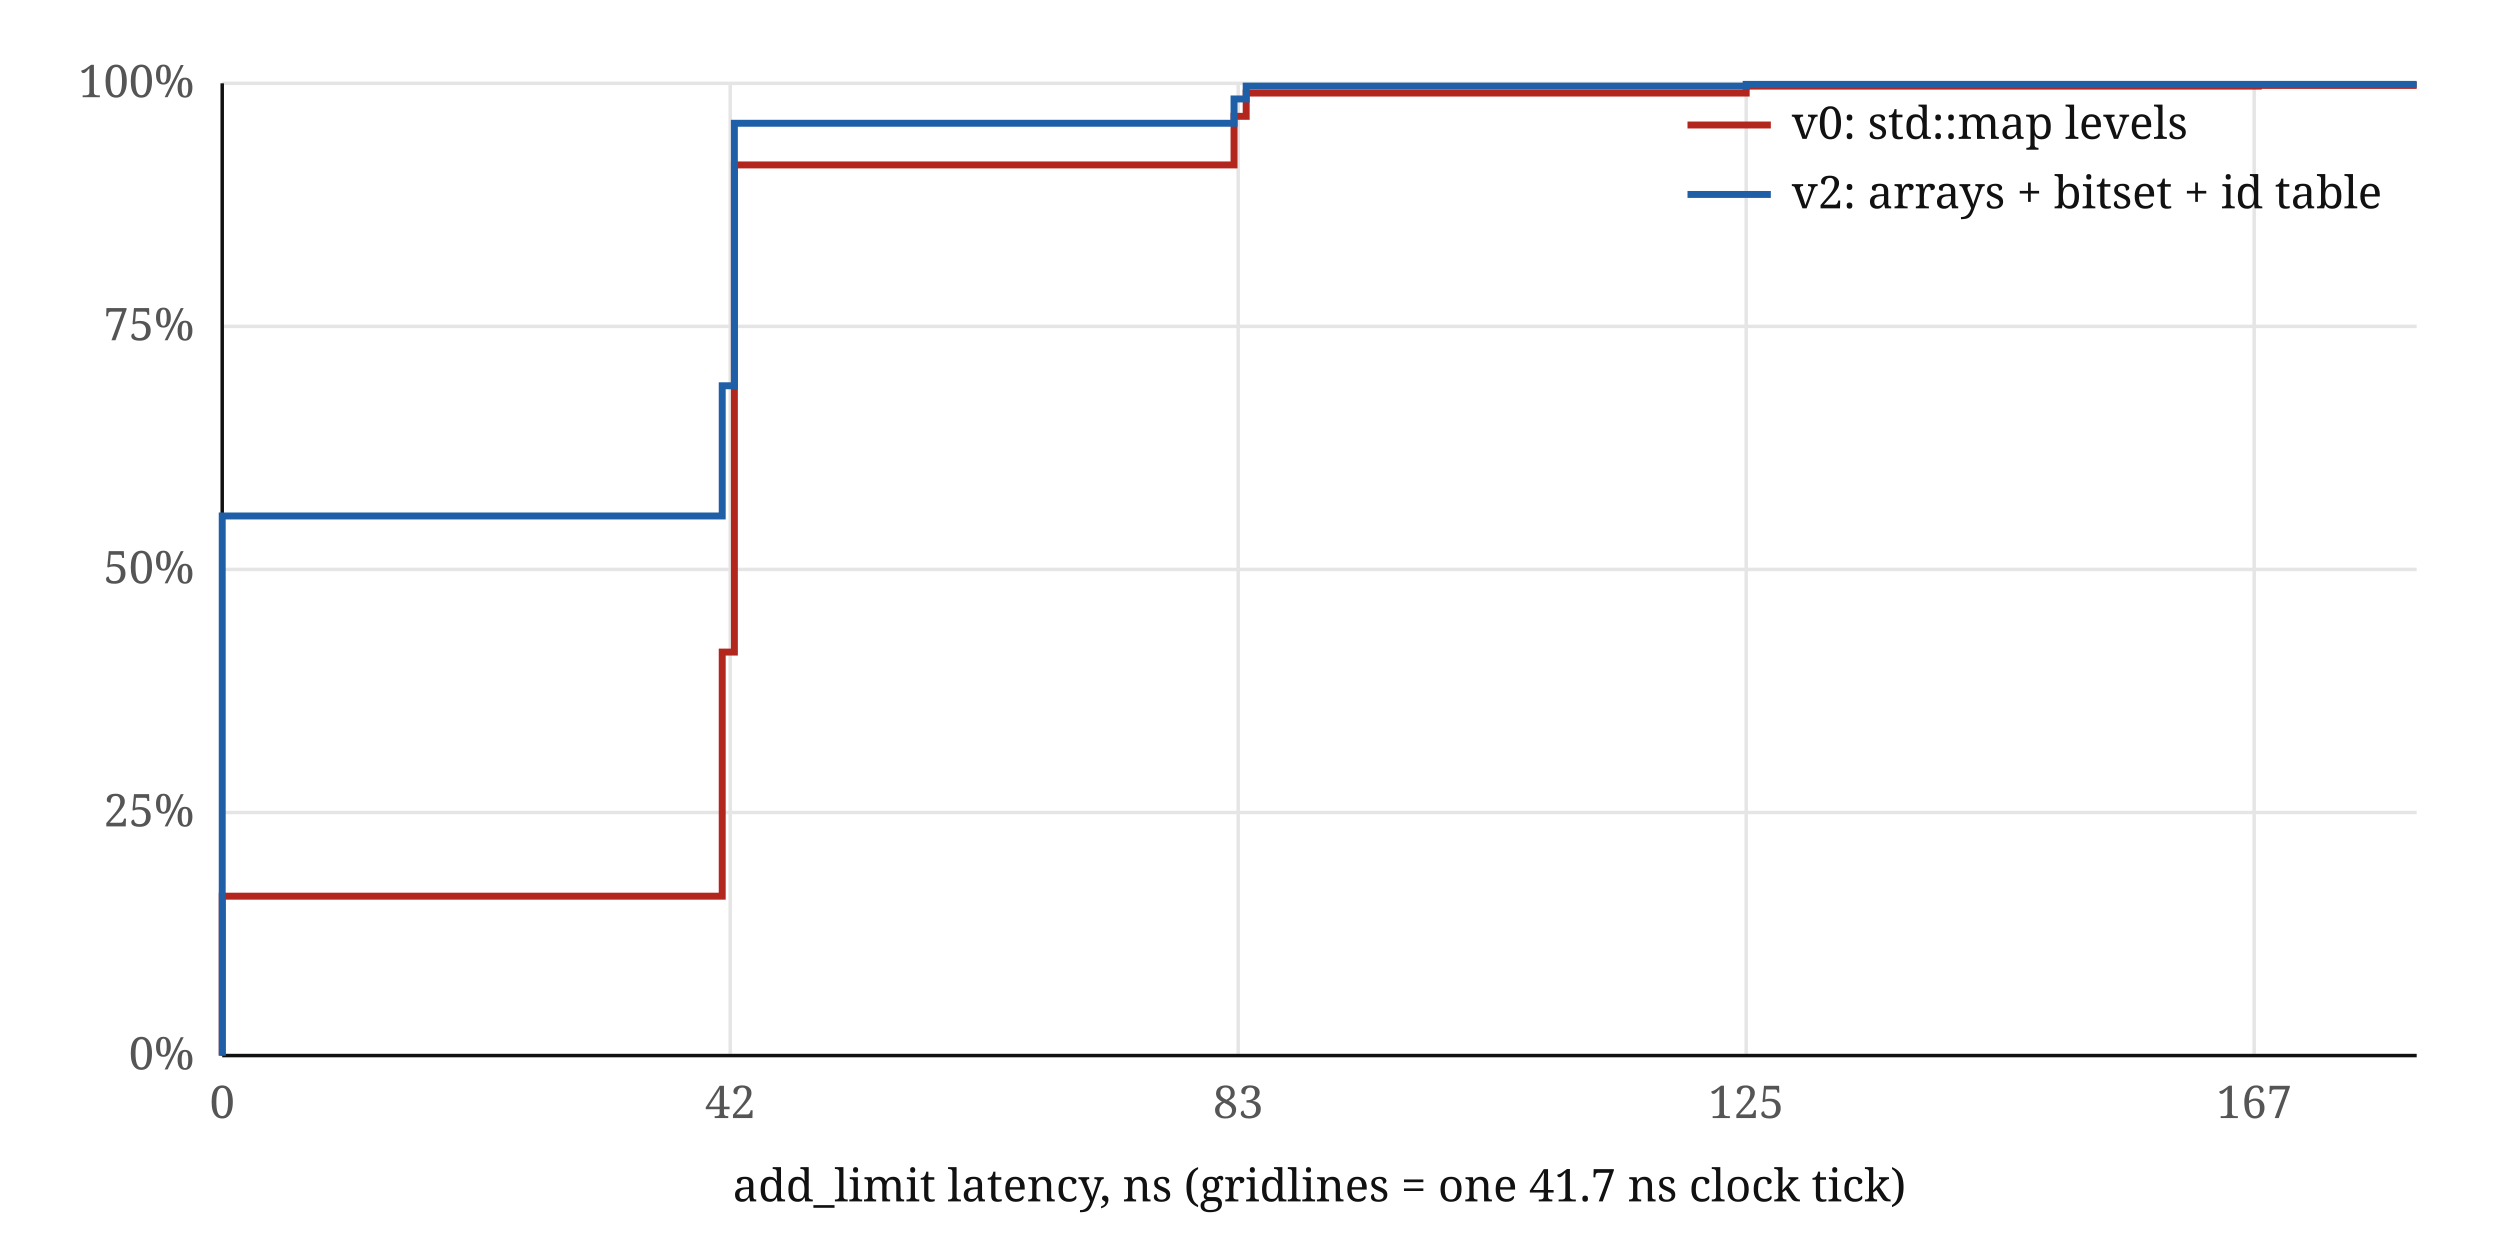
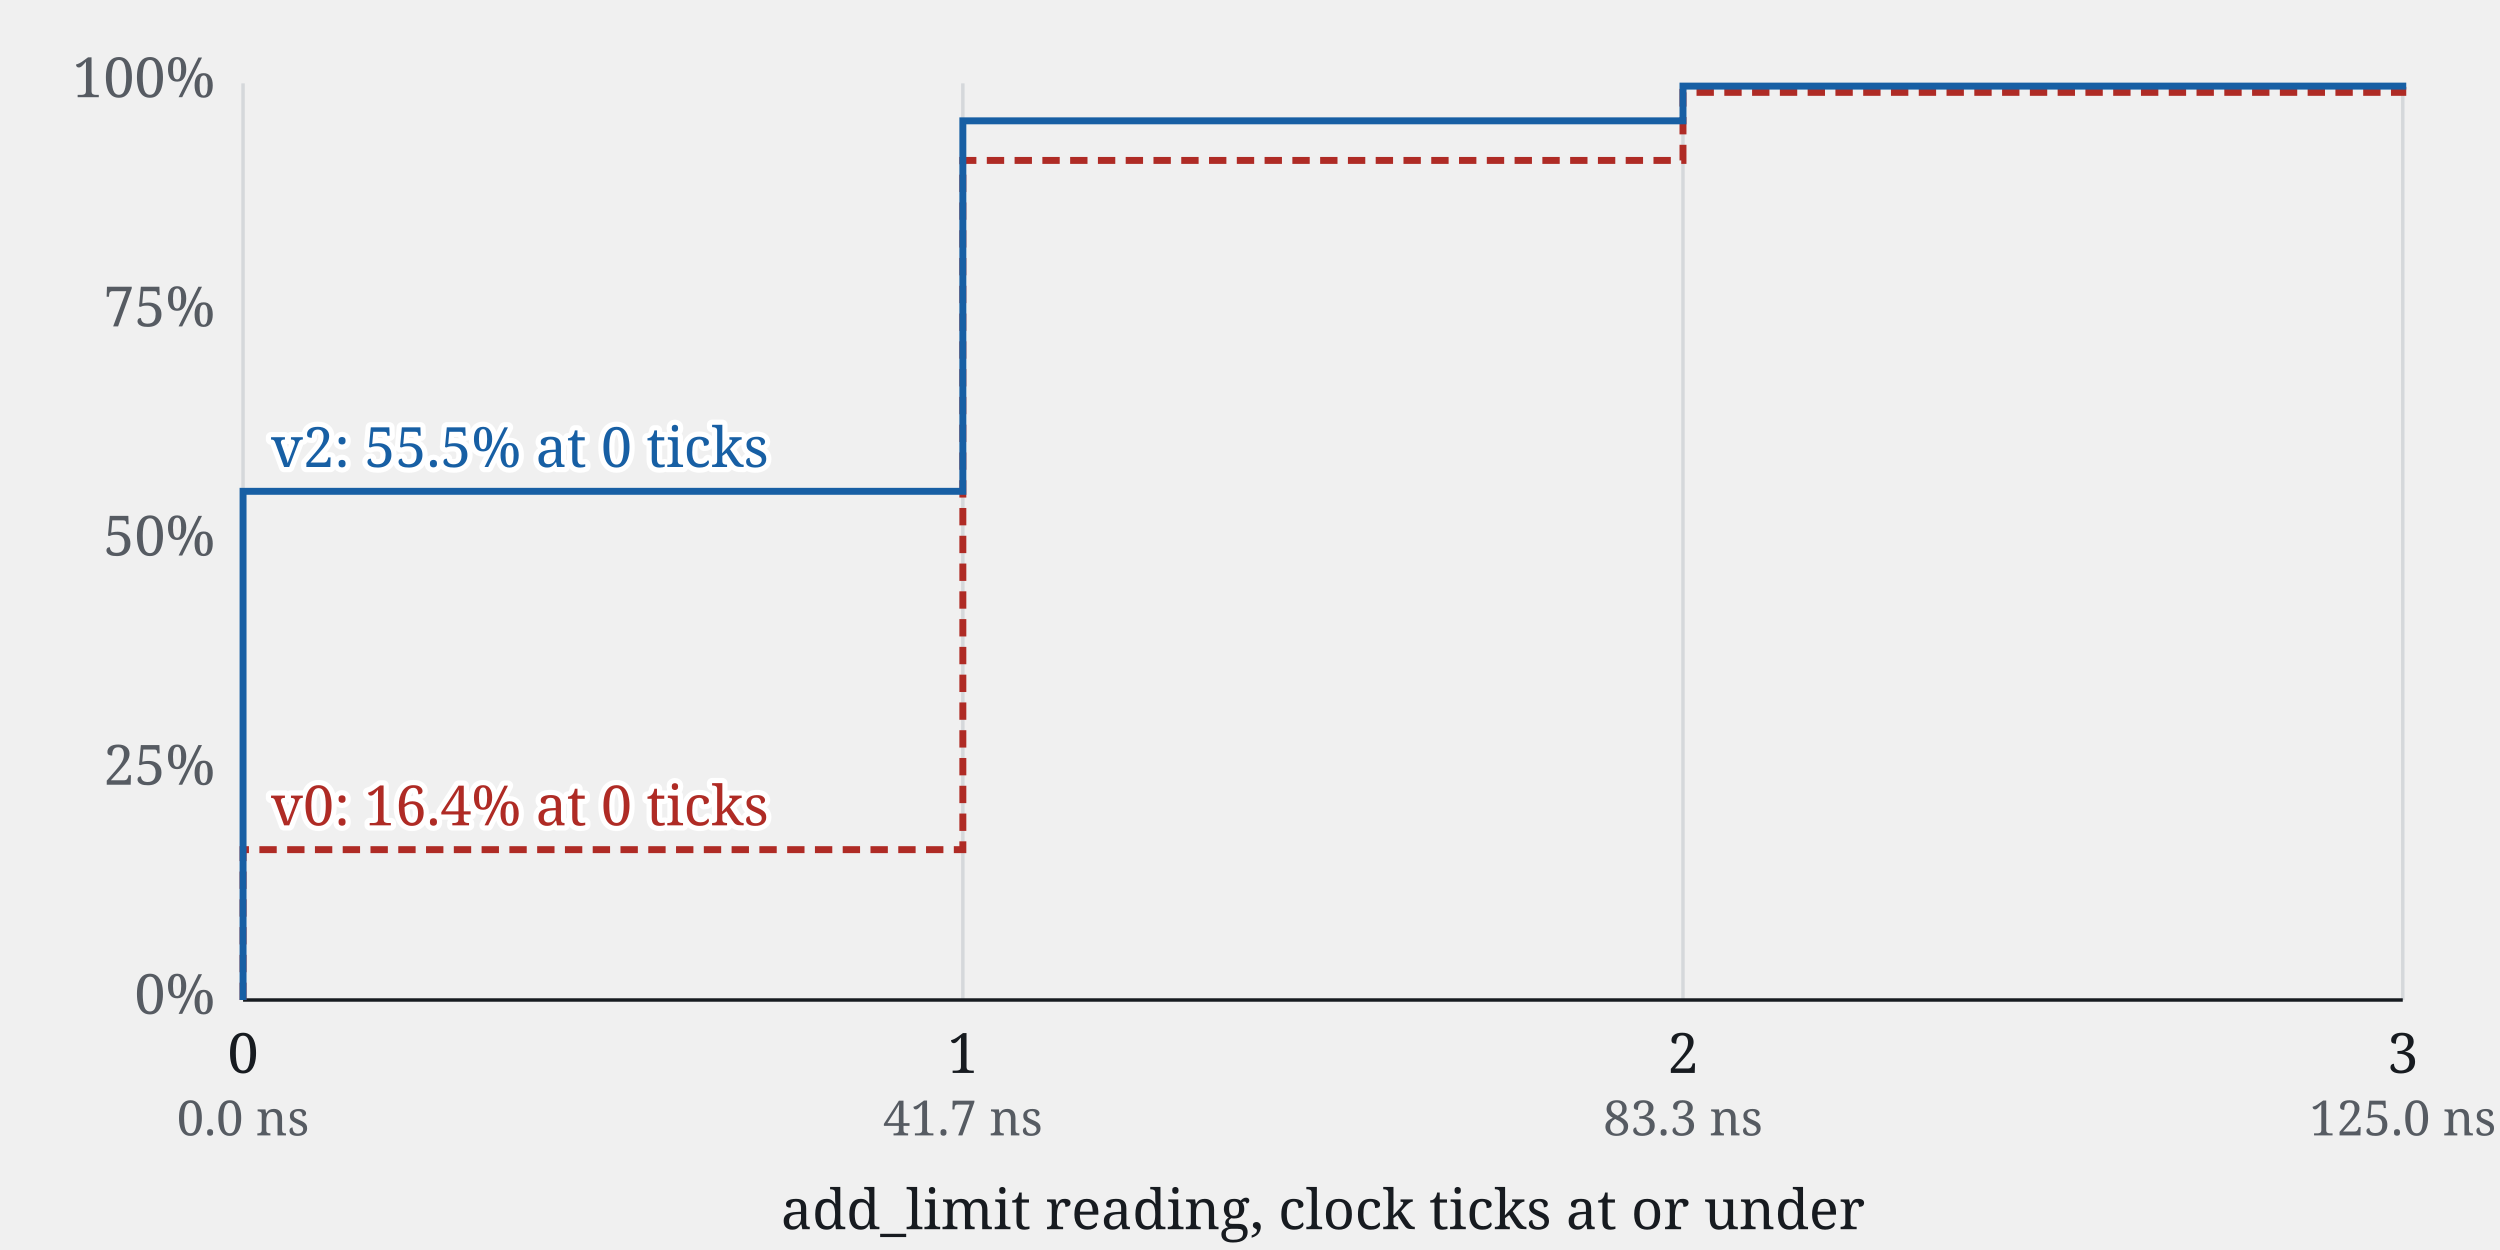
- <svg xmlns="http://www.w3.org/2000/svg" viewBox="0 0 720 360" role="img" aria-labelledby="t d" font-family="Charter, 'Bitstream Charter', Cambria, serif" font-size="13">
-   <style>.bg{fill:#fff}.ax{stroke:#111;stroke-width:1}.grid{stroke:#e5e5e5;stroke-width:1}.txt{fill:#111}.mut{fill:#555}.s0{stroke:#B3261E}.s1{stroke:#1F5FA8}.line{fill:none;stroke-width:2}@media (prefers-color-scheme: dark){.bg{fill:#111}.ax{stroke:#e8e8e8}.grid{stroke:#2a2a2a}.txt{fill:#e8e8e8}.mut{fill:#aaa}.s0{stroke:#F2857C}.s1{stroke:#7DB2F0}}</style>
-   <rect class="bg" width="720" height="360" />
-   <line class="grid" x1="64.0" y1="24" x2="64.0" y2="304" />
-   <text class="mut" x="64.0" y="322" text-anchor="middle">0</text>
-   <line class="grid" x1="210.3" y1="24" x2="210.3" y2="304" />
-   <text class="mut" x="210.3" y="322" text-anchor="middle">42</text>
-   <line class="grid" x1="356.6" y1="24" x2="356.6" y2="304" />
-   <text class="mut" x="356.6" y="322" text-anchor="middle">83</text>
-   <line class="grid" x1="502.9" y1="24" x2="502.9" y2="304" />
-   <text class="mut" x="502.9" y="322" text-anchor="middle">125</text>
-   <line class="grid" x1="649.2" y1="24" x2="649.2" y2="304" />
-   <text class="mut" x="649.2" y="322" text-anchor="middle">167</text>
-   <line class="grid" x1="64" y1="304.0" x2="696" y2="304.0" />
-   <text class="mut" x="56" y="308.0" text-anchor="end">0%</text>
-   <line class="grid" x1="64" y1="234.0" x2="696" y2="234.0" />
-   <text class="mut" x="56" y="238.0" text-anchor="end">25%</text>
-   <line class="grid" x1="64" y1="164.0" x2="696" y2="164.0" />
-   <text class="mut" x="56" y="168.0" text-anchor="end">50%</text>
-   <line class="grid" x1="64" y1="94.0" x2="696" y2="94.0" />
-   <text class="mut" x="56" y="98.0" text-anchor="end">75%</text>
-   <line class="grid" x1="64" y1="24.0" x2="696" y2="24.0" />
-   <text class="mut" x="56" y="28.0" text-anchor="end">100%</text>
-   <line class="ax" x1="64" y1="304" x2="696" y2="304" />
-   <line class="ax" x1="64" y1="24" x2="64" y2="304" />
-   <text class="txt" x="380" y="346" text-anchor="middle">add_limit latency, ns (gridlines = one 41.7 ns clock tick)</text>
-   <path class="line s0" d="M64.0,304.0H64.0V258.1H208.0V187.8H211.5V47.5H355.4V33.5H358.9V26.8H502.9V24.8H650.4V24.6H696.0" />
-   <line class="line s0" x1="486" y1="36" x2="510" y2="36" />
-   <text class="txt" x="516" y="40">v0: std::map levels</text>
-   <path class="line s1" d="M64.0,304.0H64.0V148.6H208.0V111.1H211.5V35.5H355.4V28.5H358.9V24.8H502.9V24.3H696.0" />
-   <line class="line s1" x1="486" y1="56" x2="510" y2="56" />
-   <text class="txt" x="516" y="60">v2: arrays + bitset + id table</text>
+ <svg xmlns="http://www.w3.org/2000/svg" viewBox="0 0 720 360" width="720" height="360" role="img" aria-labelledby="t" font-family="Charter, 'Bitstream Charter', 'Sitka Text', Cambria, serif" font-size="16">
+   <style>.ax{stroke:#171b20;stroke-width:1}.grid{stroke:#d5d8db;stroke-width:1}.txt{fill:#171b20}.mut{fill:#565b62}.s0{stroke:#af2b25}.s1{stroke:#175fa4}.t0{fill:#af2b25}.t1{fill:#175fa4}.line{fill:none;stroke-width:2}.s0.line{stroke-dasharray:5 3}.lbl{paint-order:stroke;stroke:#fff;stroke-width:3px;stroke-linejoin:round}@media (prefers-color-scheme: dark){.ax{stroke:#e5e8ec}.grid{stroke:#2f3338}.txt{fill:#e5e8ec}.mut{fill:#a7abb1}.s0{stroke:#f2897c}.s1{stroke:#79b6f4}.t0{fill:#f2897c}.t1{fill:#79b6f4}.lbl{stroke:#0d1013}}</style>
+   <text class="mut" x="62" y="292.0" text-anchor="end">0%</text>
+   <text class="mut" x="62" y="226.0" text-anchor="end">25%</text>
+   <text class="mut" x="62" y="160.0" text-anchor="end">50%</text>
+   <text class="mut" x="62" y="94.0" text-anchor="end">75%</text>
+   <text class="mut" x="62" y="28.0" text-anchor="end">100%</text>
+   <line class="grid" x1="70.0" y1="24" x2="70.0" y2="288" />
+   <text class="txt" x="70.0" y="309" text-anchor="middle">0</text>
+   <text class="mut" x="70.0" y="327" text-anchor="middle" font-size="14">0.0 ns</text>
+   <line class="grid" x1="277.3" y1="24" x2="277.3" y2="288" />
+   <text class="txt" x="277.3" y="309" text-anchor="middle">1</text>
+   <text class="mut" x="277.3" y="327" text-anchor="middle" font-size="14">41.7 ns</text>
+   <line class="grid" x1="484.7" y1="24" x2="484.7" y2="288" />
+   <text class="txt" x="484.7" y="309" text-anchor="middle">2</text>
+   <text class="mut" x="484.7" y="327" text-anchor="middle" font-size="14">83.3 ns</text>
+   <line class="grid" x1="692.0" y1="24" x2="692.0" y2="288" />
+   <text class="txt" x="692.0" y="309" text-anchor="middle">3</text>
+   <text class="mut" x="692.0" y="327" text-anchor="middle" font-size="14">125.0 ns</text>
+   <line class="ax" x1="70" y1="288" x2="692" y2="288" />
+   <text class="txt" x="381" y="354" text-anchor="middle">add_limit reading, clock ticks at or under</text>
+   <path class="line s0" d="M70.0,288.0V244.7H277.3V46.2H484.7V26.6H692.0V24.8" />
+   <text class="lbl t0" x="78.0" y="237.7">v0: 16.4% at 0 ticks</text>
+   <path class="line s1" d="M70.0,288.0V141.5H277.3V34.8H484.7V24.8H692.0V24.3" />
+   <text class="lbl t1" x="78.0" y="134.5">v2: 55.5% at 0 ticks</text>
</svg>
